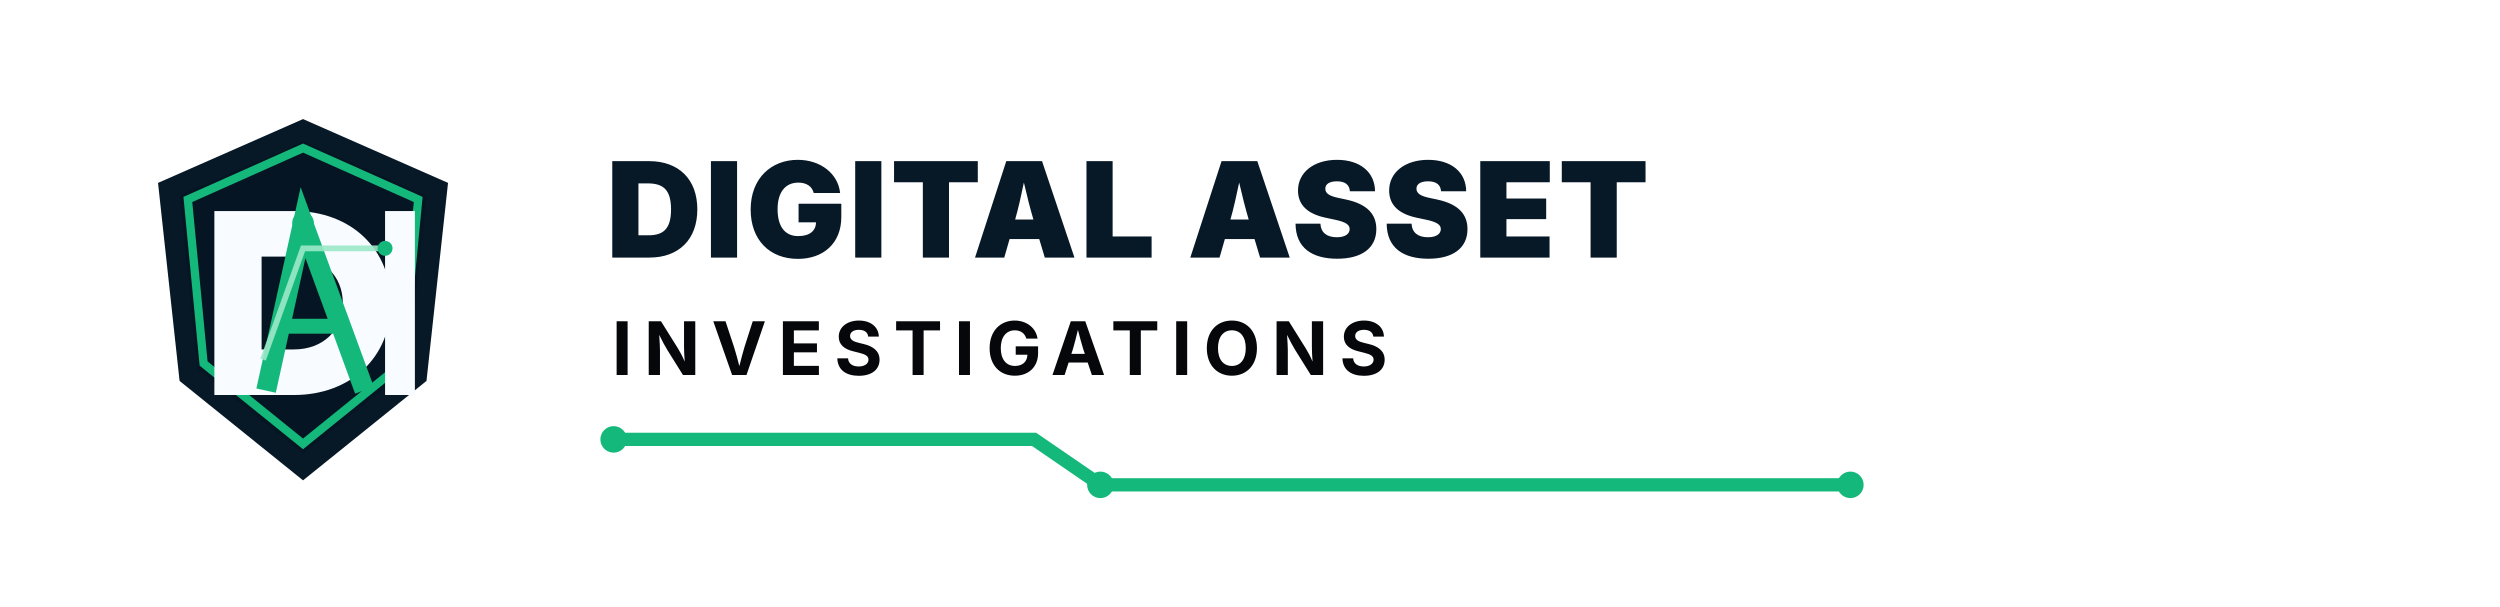
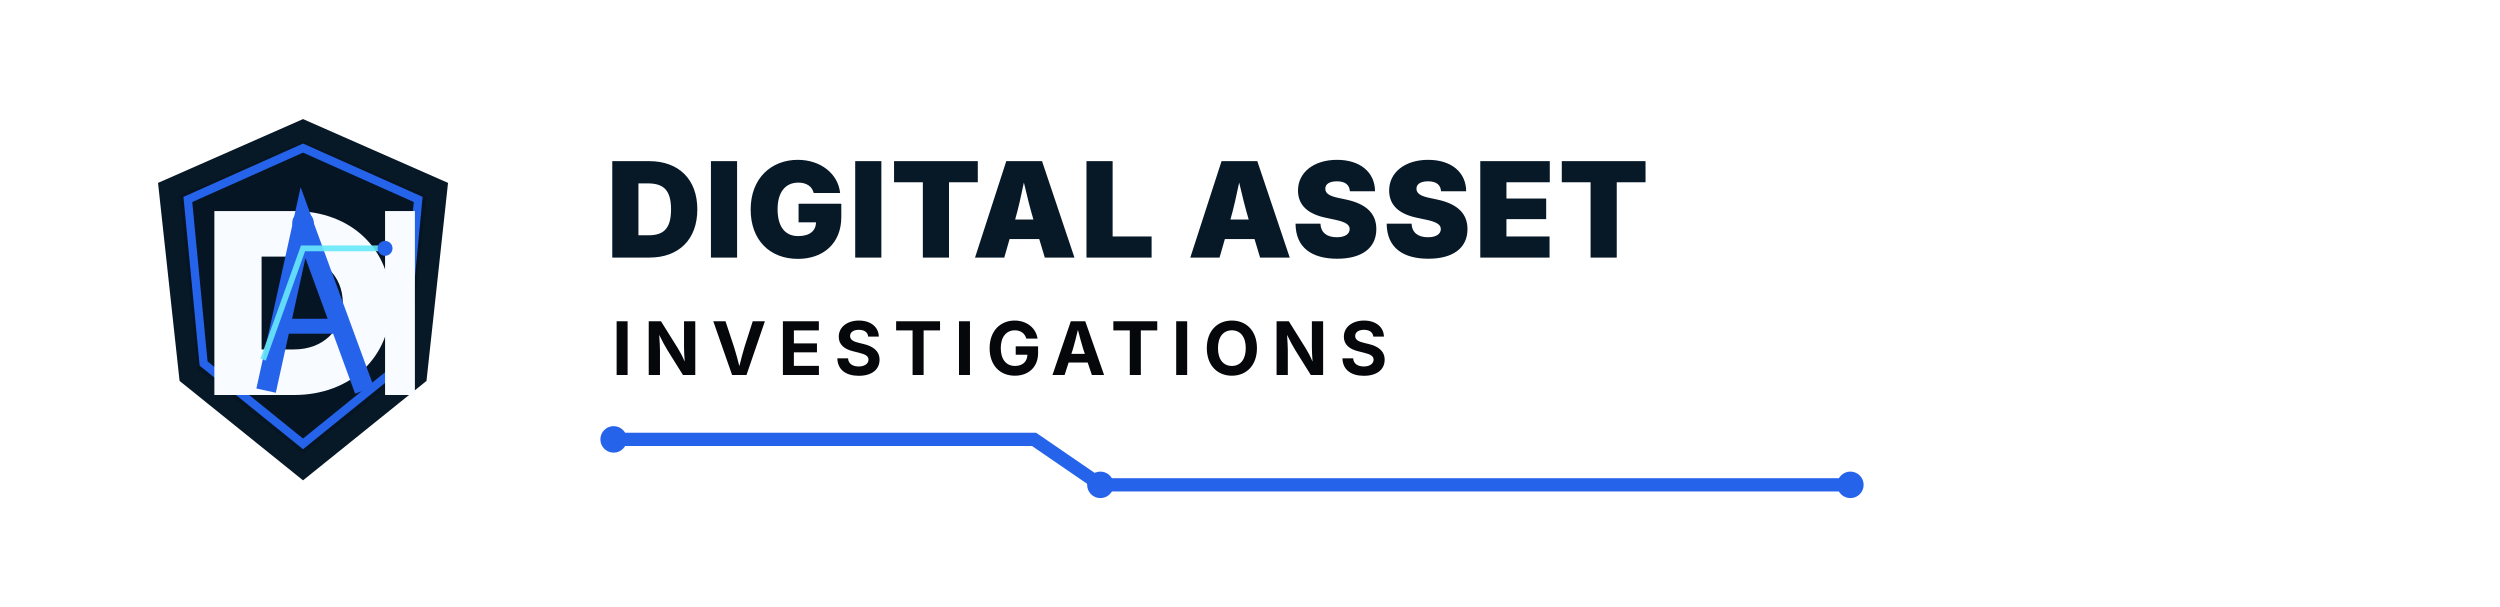
<svg xmlns="http://www.w3.org/2000/svg" viewBox="0 0 1320 320" role="img" aria-labelledby="title desc">
  <defs>
    <style>
      .navy{fill:#071827}
      .black{fill:#05070a}
      .ink{fill:#02070c}
      .white{fill:#f8fbff}
-       .emerald{fill:none;stroke:#14b87a;stroke-linecap:square;stroke-linejoin:miter}
-       .emerald-fill{fill:#14b87a}
-       .fine{fill:none;stroke:#9be8c8;stroke-linecap:square;stroke-linejoin:miter}
+       .emerald{fill:none;stroke:#2563eb;stroke-linecap:square;stroke-linejoin:miter}
+       .emerald-fill{fill:#2563eb}
+       .fine{fill:none;stroke:#67e8f9;stroke-linecap:square;stroke-linejoin:miter}
      .word-main{font-family:Montserrat,"Avenir Next",Inter,"Segoe UI",Arial,sans-serif;font-size:70px;font-weight:850;letter-spacing:1.5px}
      .word-sub{font-family:Montserrat,"Avenir Next",Inter,"Segoe UI",Arial,sans-serif;font-size:39px;font-weight:750;letter-spacing:6px}
    </style>
  </defs>
  <g id="icon" transform="translate(48 48) scale(.4375)">
    <path class="navy" d="M256 34 431 111 405 350 256 470 107 350 81 111Z" />
    <path class="ink" opacity=".16" d="M256 61 405 126 383 336 256 438 129 336 107 126Z" />
    <path class="emerald" stroke-width="10" d="M256 69 395 131 376 329 256 426 136 329 117 131Z" />
    <path class="white" fill-rule="evenodd" d="M149 145h96c69 0 117 46 117 111s-48 111-117 111h-96V145Zm57 55v112h39c35 0 59-23 59-56s-24-56-59-56h-39Z" />
    <path class="white" d="M355 145h36v222h-36Z" />
    <path class="emerald" stroke-width="24" d="M214 350 256 159 326 350" />
    <path class="emerald" stroke-width="18" d="M237 284h62" />
    <path class="fine" stroke-width="7" opacity=".9" d="M209 321 256 190h99" />
    <circle class="emerald-fill" cx="256" cy="159" r="13" />
    <circle class="emerald-fill" cx="214" cy="350" r="10" />
    <circle class="emerald-fill" cx="326" cy="350" r="10" />
    <circle class="emerald-fill" cx="355" cy="190" r="9" />
  </g>
  <g id="wordmark">
    <text class="word-main navy" x="320" y="136">DIGITAL ASSET</text>
    <text class="word-sub black" x="323" y="198">INVESTIGATIONS</text>
    <path class="emerald" stroke-width="7" d="M324 232h222l35 24h396" />
    <circle class="emerald-fill" cx="324" cy="232" r="7" />
    <circle class="emerald-fill" cx="581" cy="256" r="7" />
    <circle class="emerald-fill" cx="977" cy="256" r="7" />
  </g>
</svg>
